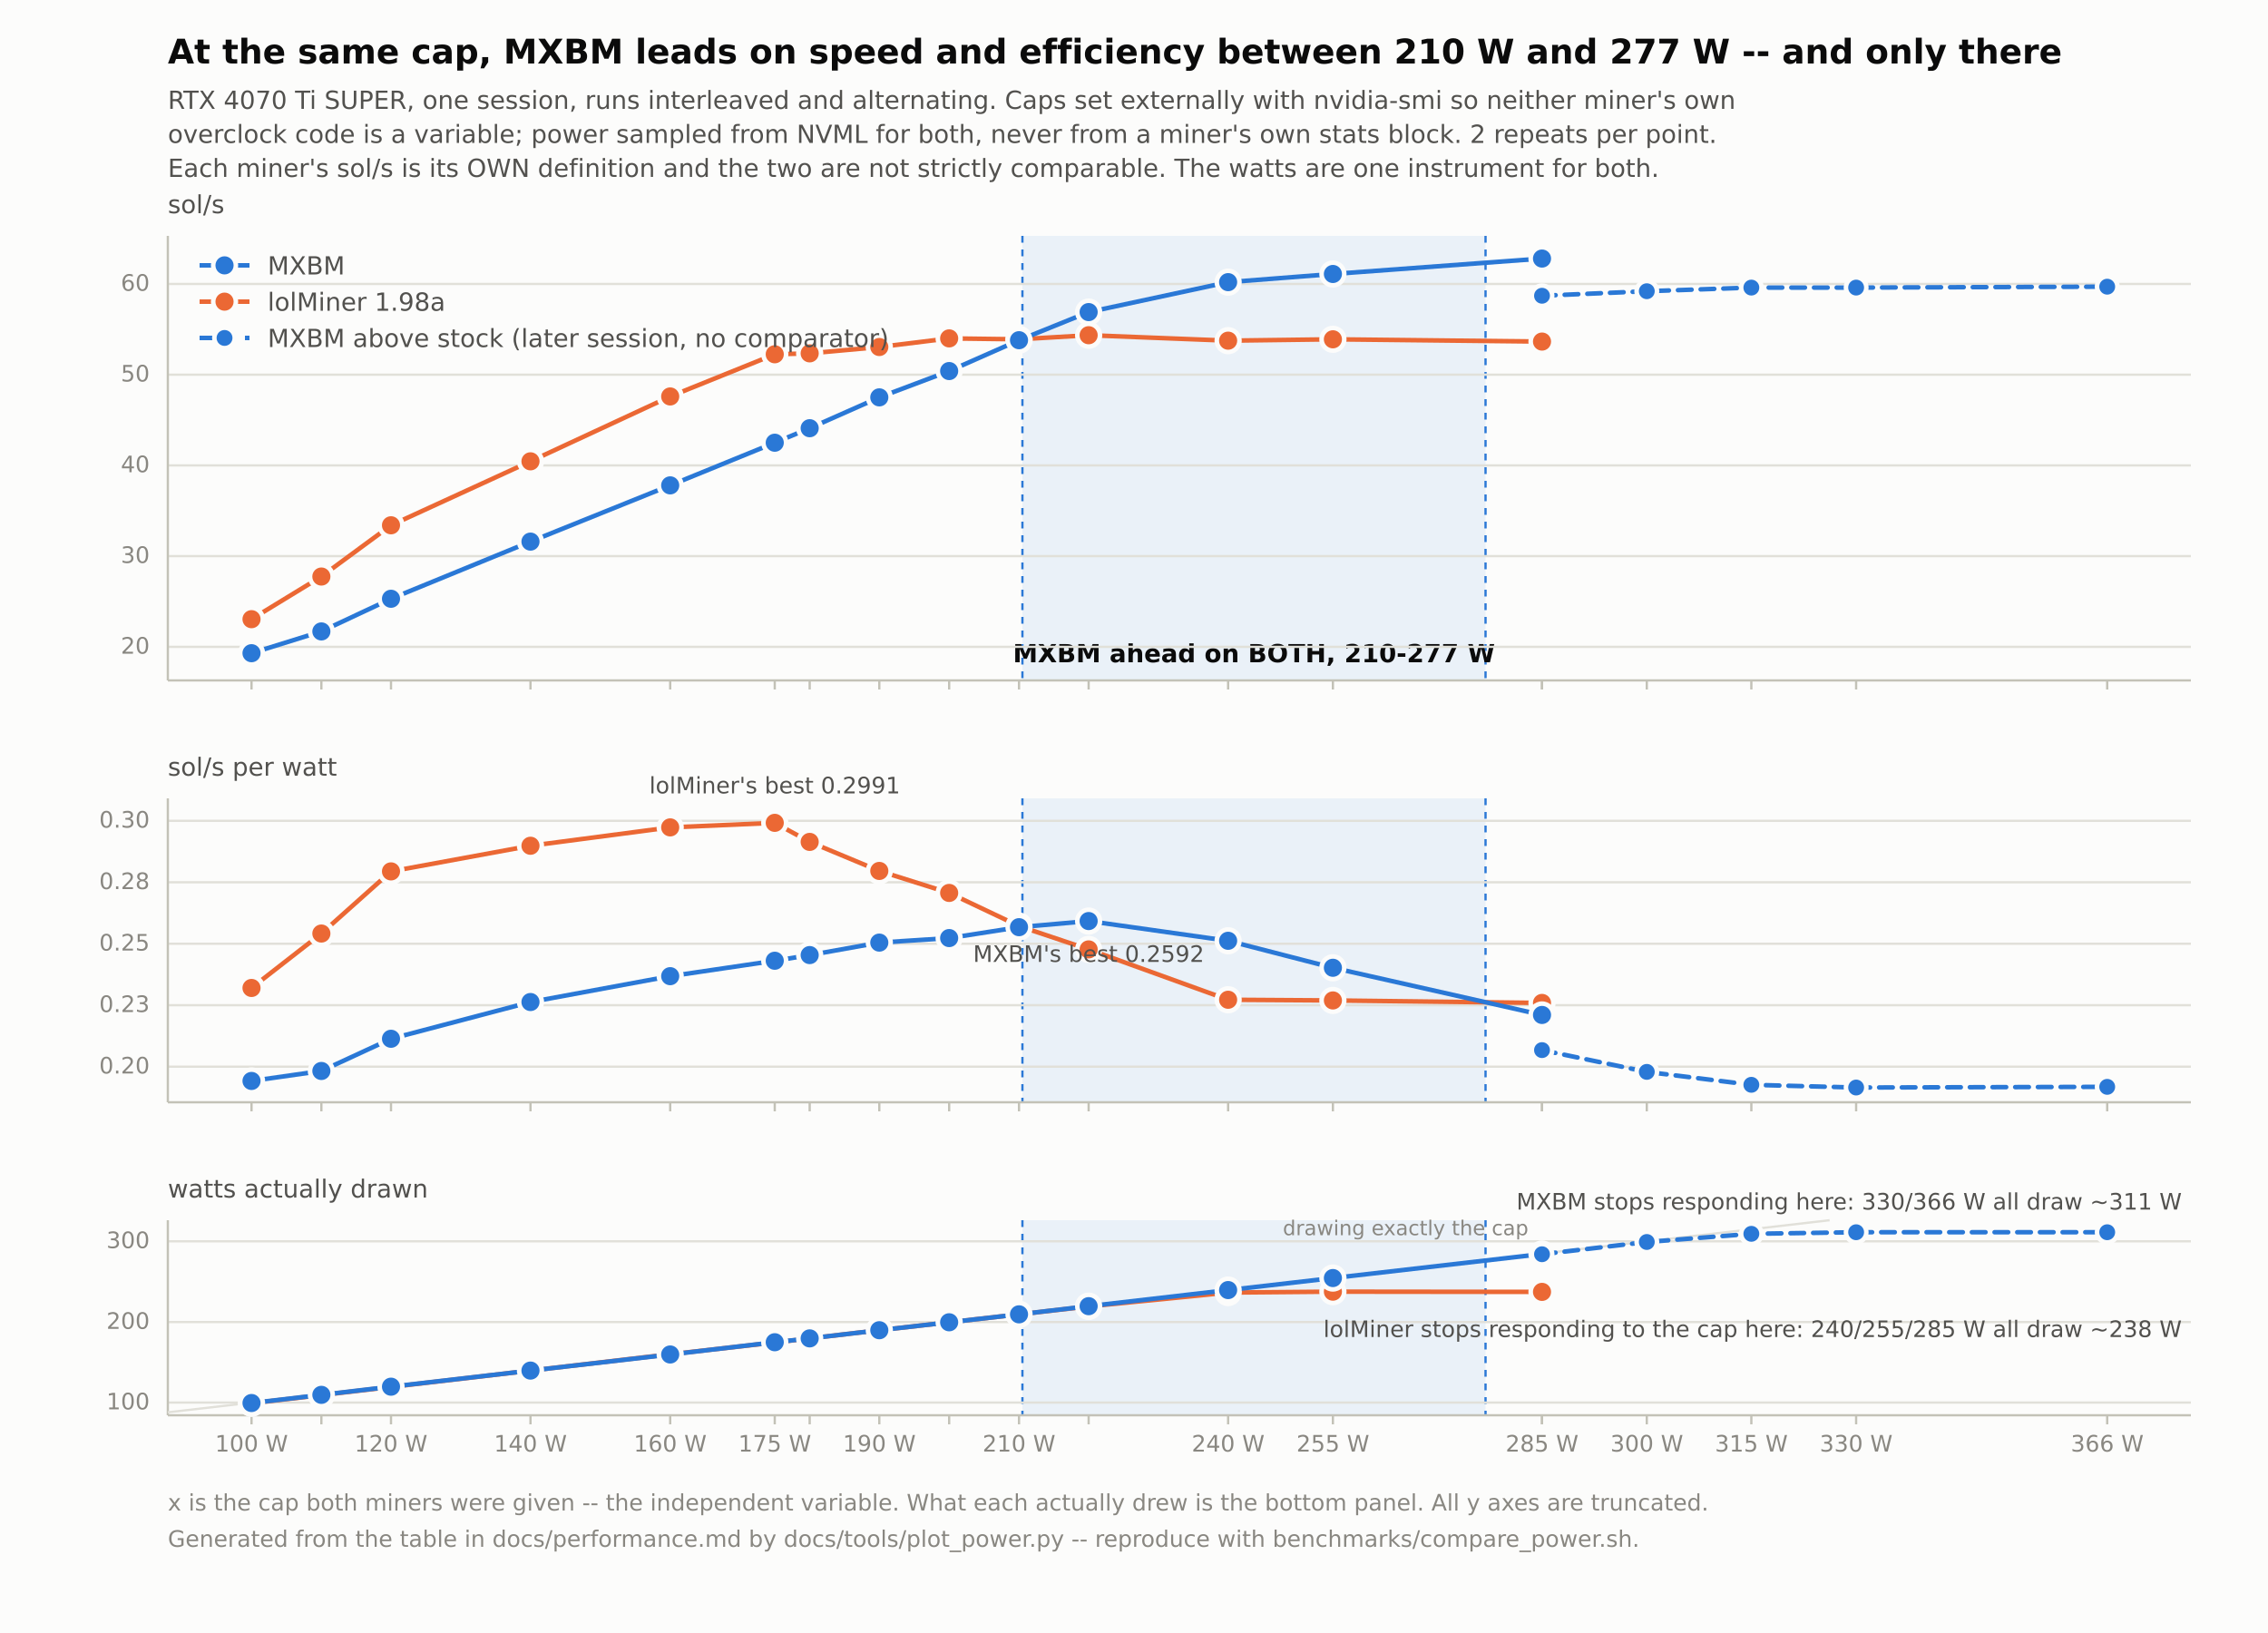
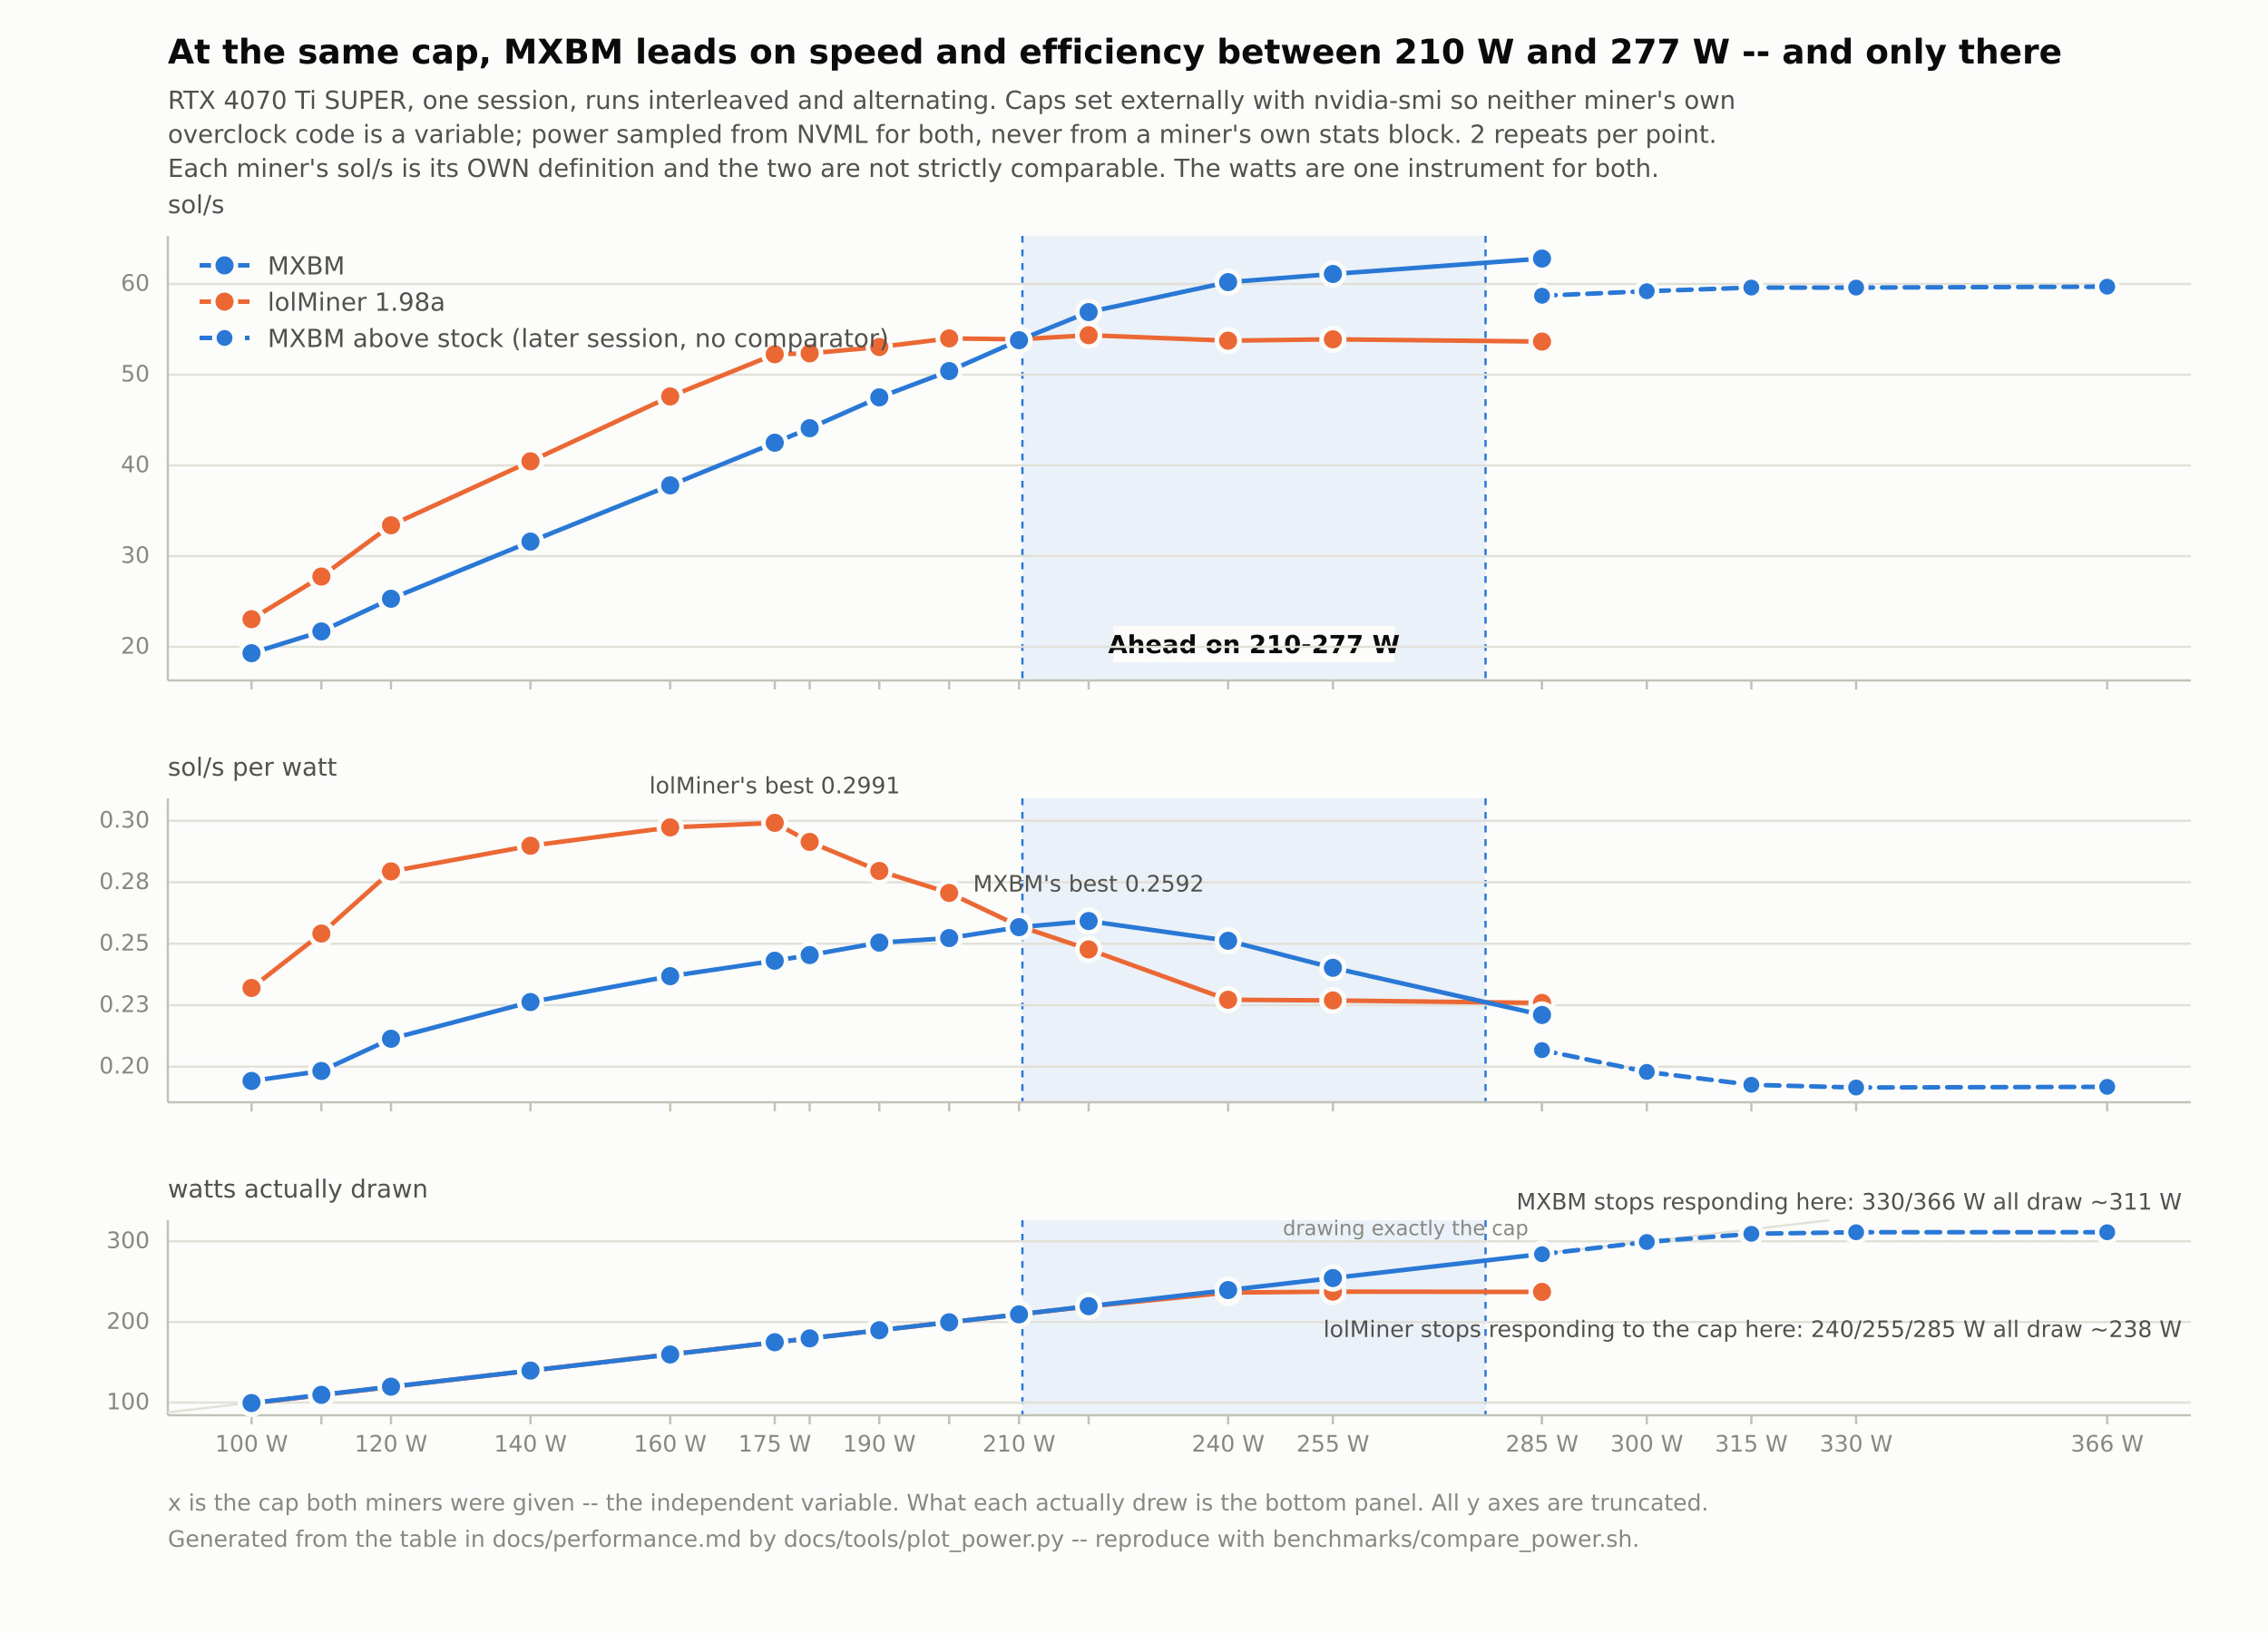
<svg xmlns="http://www.w3.org/2000/svg" width="1000" height="720" viewBox="0 0 1000 720" font-family="DejaVu Sans, Helvetica, Arial, sans-serif">
  <rect width="1000" height="720" fill="#fcfcfb" />
  <text x="74" y="28" font-size="15" font-weight="bold" fill="#0b0b0b">At the same cap, MXBM leads on speed and efficiency between 210 W and 277 W -- and only there</text>
  <text x="74" y="48" font-size="11" fill="#52514e">RTX 4070 Ti SUPER, one session, runs interleaved and alternating. Caps set externally with nvidia-smi so neither miner's own</text>
  <text x="74" y="63" font-size="11" fill="#52514e">overclock code is a variable; power sampled from NVML for both, never from a miner's own stats block. 2 repeats per point.</text>
  <text x="74" y="78" font-size="11" fill="#52514e">Each miner's sol/s is its OWN definition and the two are not strictly comparable. The watts are one instrument for both.</text>
  <rect x="450.8" y="104" width="204.2" height="196" fill="#2a78d6" fill-opacity="0.085" />
  <rect x="450.8" y="352" width="204.2" height="134" fill="#2a78d6" fill-opacity="0.085" />
  <rect x="450.8" y="538" width="204.2" height="86" fill="#2a78d6" fill-opacity="0.085" />
  <line x1="450.8" y1="104" x2="450.8" y2="300" stroke="#2a78d6" stroke-width="1" stroke-dasharray="3 3" />
  <line x1="450.8" y1="352" x2="450.8" y2="486" stroke="#2a78d6" stroke-width="1" stroke-dasharray="3 3" />
  <line x1="450.8" y1="538" x2="450.8" y2="624" stroke="#2a78d6" stroke-width="1" stroke-dasharray="3 3" />
  <line x1="655.0" y1="104" x2="655.0" y2="300" stroke="#2a78d6" stroke-width="1" stroke-dasharray="3 3" />
  <line x1="655.0" y1="352" x2="655.0" y2="486" stroke="#2a78d6" stroke-width="1" stroke-dasharray="3 3" />
  <line x1="655.0" y1="538" x2="655.0" y2="624" stroke="#2a78d6" stroke-width="1" stroke-dasharray="3 3" />
-   <text x="552.9" y="292" font-size="11" font-weight="bold" fill="#0b0b0b" text-anchor="middle">MXBM ahead on BOTH, 210-277 W</text>
+   <rect x="490.9" y="276" width="124" height="16" fill="#fcfcfb" />
+   <text x="552.9" y="288" font-size="11" font-weight="bold" fill="#0b0b0b" text-anchor="middle">Ahead on 210-277 W</text>
  <line x1="74" y1="285.2" x2="966" y2="285.2" stroke="#e1e0d9" stroke-width="1" />
  <text x="66" y="288.2" font-size="10" fill="#898781" text-anchor="end">20</text>
  <line x1="74" y1="245.2" x2="966" y2="245.2" stroke="#e1e0d9" stroke-width="1" />
  <text x="66" y="248.2" font-size="10" fill="#898781" text-anchor="end">30</text>
  <line x1="74" y1="205.2" x2="966" y2="205.2" stroke="#e1e0d9" stroke-width="1" />
  <text x="66" y="208.2" font-size="10" fill="#898781" text-anchor="end">40</text>
  <line x1="74" y1="165.2" x2="966" y2="165.2" stroke="#e1e0d9" stroke-width="1" />
  <text x="66" y="168.2" font-size="10" fill="#898781" text-anchor="end">50</text>
  <line x1="74" y1="125.2" x2="966" y2="125.2" stroke="#e1e0d9" stroke-width="1" />
  <text x="66" y="128.2" font-size="10" fill="#898781" text-anchor="end">60</text>
  <line x1="74" y1="104" x2="74" y2="300" stroke="#c3c2b7" stroke-width="1" />
  <line x1="74" y1="300" x2="966" y2="300" stroke="#c3c2b7" stroke-width="1" />
  <line x1="110.9" y1="300" x2="110.9" y2="304" stroke="#c3c2b7" stroke-width="1" />
  <line x1="141.7" y1="300" x2="141.7" y2="304" stroke="#c3c2b7" stroke-width="1" />
  <line x1="172.4" y1="300" x2="172.4" y2="304" stroke="#c3c2b7" stroke-width="1" />
  <line x1="233.9" y1="300" x2="233.9" y2="304" stroke="#c3c2b7" stroke-width="1" />
  <line x1="295.5" y1="300" x2="295.5" y2="304" stroke="#c3c2b7" stroke-width="1" />
  <line x1="341.6" y1="300" x2="341.6" y2="304" stroke="#c3c2b7" stroke-width="1" />
  <line x1="357.0" y1="300" x2="357.0" y2="304" stroke="#c3c2b7" stroke-width="1" />
  <line x1="387.7" y1="300" x2="387.7" y2="304" stroke="#c3c2b7" stroke-width="1" />
  <line x1="418.5" y1="300" x2="418.5" y2="304" stroke="#c3c2b7" stroke-width="1" />
  <line x1="449.3" y1="300" x2="449.3" y2="304" stroke="#c3c2b7" stroke-width="1" />
  <line x1="480.0" y1="300" x2="480.0" y2="304" stroke="#c3c2b7" stroke-width="1" />
  <line x1="541.5" y1="300" x2="541.5" y2="304" stroke="#c3c2b7" stroke-width="1" />
  <line x1="587.7" y1="300" x2="587.7" y2="304" stroke="#c3c2b7" stroke-width="1" />
  <line x1="679.9" y1="300" x2="679.9" y2="304" stroke="#c3c2b7" stroke-width="1" />
  <line x1="679.9" y1="300" x2="679.9" y2="304" stroke="#c3c2b7" stroke-width="1" />
  <line x1="726.1" y1="300" x2="726.1" y2="304" stroke="#c3c2b7" stroke-width="1" />
  <line x1="772.2" y1="300" x2="772.2" y2="304" stroke="#c3c2b7" stroke-width="1" />
  <line x1="818.4" y1="300" x2="818.4" y2="304" stroke="#c3c2b7" stroke-width="1" />
  <line x1="929.1" y1="300" x2="929.1" y2="304" stroke="#c3c2b7" stroke-width="1" />
  <text x="74" y="94" font-size="11" fill="#52514e">sol/s</text>
  <polyline points="110.9,273 141.7,254.2 172.4,231.6 233.9,203.4 295.5,174.8 341.6,156.2 357.0,155.8 387.7,153 418.5,149.2 449.3,149.6 480.0,147.8 541.5,150.2 587.7,149.6 679.9,150.6" fill="none" stroke="#eb6834" stroke-width="2" stroke-linejoin="round" stroke-linecap="round" />
  <circle cx="110.9" cy="273" r="6" fill="#fcfcfb" />
  <circle cx="110.9" cy="273" r="4" fill="#eb6834" />
  <circle cx="141.7" cy="254.2" r="6" fill="#fcfcfb" />
  <circle cx="141.7" cy="254.2" r="4" fill="#eb6834" />
  <circle cx="172.4" cy="231.6" r="6" fill="#fcfcfb" />
  <circle cx="172.4" cy="231.6" r="4" fill="#eb6834" />
  <circle cx="233.9" cy="203.4" r="6" fill="#fcfcfb" />
  <circle cx="233.9" cy="203.4" r="4" fill="#eb6834" />
  <circle cx="295.5" cy="174.8" r="6" fill="#fcfcfb" />
  <circle cx="295.5" cy="174.8" r="4" fill="#eb6834" />
  <circle cx="341.6" cy="156.2" r="6" fill="#fcfcfb" />
  <circle cx="341.6" cy="156.2" r="4" fill="#eb6834" />
  <circle cx="357.0" cy="155.8" r="6" fill="#fcfcfb" />
  <circle cx="357.0" cy="155.8" r="4" fill="#eb6834" />
  <circle cx="387.7" cy="153" r="6" fill="#fcfcfb" />
  <circle cx="387.7" cy="153" r="4" fill="#eb6834" />
  <circle cx="418.5" cy="149.2" r="6" fill="#fcfcfb" />
  <circle cx="418.5" cy="149.2" r="4" fill="#eb6834" />
  <circle cx="449.3" cy="149.6" r="6" fill="#fcfcfb" />
  <circle cx="449.3" cy="149.6" r="4" fill="#eb6834" />
  <circle cx="480.0" cy="147.8" r="6" fill="#fcfcfb" />
  <circle cx="480.0" cy="147.8" r="4" fill="#eb6834" />
  <circle cx="541.5" cy="150.2" r="6" fill="#fcfcfb" />
  <circle cx="541.5" cy="150.2" r="4" fill="#eb6834" />
  <circle cx="587.7" cy="149.6" r="6" fill="#fcfcfb" />
  <circle cx="587.7" cy="149.6" r="4" fill="#eb6834" />
  <circle cx="679.9" cy="150.6" r="6" fill="#fcfcfb" />
  <circle cx="679.9" cy="150.6" r="4" fill="#eb6834" />
  <polyline points="110.9,288 141.7,278.4 172.4,264 233.9,238.8 295.5,214 341.6,195.2 357.0,188.8 387.7,175.2 418.5,163.6 449.3,150 480.0,137.6 541.5,124.4 587.7,120.8 679.9,114" fill="none" stroke="#2a78d6" stroke-width="2" stroke-linejoin="round" stroke-linecap="round" />
  <circle cx="110.9" cy="288" r="6" fill="#fcfcfb" />
  <circle cx="110.9" cy="288" r="4" fill="#2a78d6" />
  <circle cx="141.7" cy="278.4" r="6" fill="#fcfcfb" />
  <circle cx="141.7" cy="278.4" r="4" fill="#2a78d6" />
  <circle cx="172.4" cy="264" r="6" fill="#fcfcfb" />
  <circle cx="172.4" cy="264" r="4" fill="#2a78d6" />
  <circle cx="233.9" cy="238.8" r="6" fill="#fcfcfb" />
  <circle cx="233.9" cy="238.8" r="4" fill="#2a78d6" />
  <circle cx="295.5" cy="214" r="6" fill="#fcfcfb" />
  <circle cx="295.5" cy="214" r="4" fill="#2a78d6" />
  <circle cx="341.6" cy="195.2" r="6" fill="#fcfcfb" />
  <circle cx="341.6" cy="195.2" r="4" fill="#2a78d6" />
  <circle cx="357.0" cy="188.8" r="6" fill="#fcfcfb" />
  <circle cx="357.0" cy="188.8" r="4" fill="#2a78d6" />
  <circle cx="387.7" cy="175.2" r="6" fill="#fcfcfb" />
  <circle cx="387.7" cy="175.2" r="4" fill="#2a78d6" />
  <circle cx="418.5" cy="163.6" r="6" fill="#fcfcfb" />
  <circle cx="418.5" cy="163.6" r="4" fill="#2a78d6" />
  <circle cx="449.3" cy="150" r="6" fill="#fcfcfb" />
  <circle cx="449.3" cy="150" r="4" fill="#2a78d6" />
  <circle cx="480.0" cy="137.6" r="6" fill="#fcfcfb" />
  <circle cx="480.0" cy="137.6" r="4" fill="#2a78d6" />
  <circle cx="541.5" cy="124.4" r="6" fill="#fcfcfb" />
  <circle cx="541.5" cy="124.4" r="4" fill="#2a78d6" />
  <circle cx="587.7" cy="120.8" r="6" fill="#fcfcfb" />
  <circle cx="587.7" cy="120.8" r="4" fill="#2a78d6" />
  <circle cx="679.9" cy="114" r="6" fill="#fcfcfb" />
  <circle cx="679.9" cy="114" r="4" fill="#2a78d6" />
  <polyline points="679.9,130.4 726.1,128.4 772.2,126.8 818.4,126.8 929.1,126.4" fill="none" stroke="#2a78d6" stroke-width="2" stroke-linejoin="round" stroke-linecap="round" stroke-dasharray="6 4" />
  <circle cx="679.9" cy="130.4" r="5.5" fill="#fcfcfb" />
  <circle cx="679.9" cy="130.4" r="3.5" fill="#2a78d6" />
  <circle cx="726.1" cy="128.4" r="5.5" fill="#fcfcfb" />
  <circle cx="726.1" cy="128.4" r="3.5" fill="#2a78d6" />
  <circle cx="772.2" cy="126.8" r="5.5" fill="#fcfcfb" />
  <circle cx="772.2" cy="126.8" r="3.5" fill="#2a78d6" />
  <circle cx="818.4" cy="126.8" r="5.5" fill="#fcfcfb" />
  <circle cx="818.4" cy="126.8" r="3.5" fill="#2a78d6" />
  <circle cx="929.1" cy="126.4" r="5.5" fill="#fcfcfb" />
  <circle cx="929.1" cy="126.4" r="3.5" fill="#2a78d6" />
  <line x1="74" y1="470.3" x2="966" y2="470.3" stroke="#e1e0d9" stroke-width="1" />
  <text x="66" y="473.3" font-size="10" fill="#898781" text-anchor="end">0.20</text>
  <line x1="74" y1="443.2" x2="966" y2="443.2" stroke="#e1e0d9" stroke-width="1" />
  <text x="66" y="446.2" font-size="10" fill="#898781" text-anchor="end">0.23</text>
  <line x1="74" y1="416.1" x2="966" y2="416.1" stroke="#e1e0d9" stroke-width="1" />
  <text x="66" y="419.1" font-size="10" fill="#898781" text-anchor="end">0.25</text>
  <line x1="74" y1="389.0" x2="966" y2="389.0" stroke="#e1e0d9" stroke-width="1" />
  <text x="66" y="392.0" font-size="10" fill="#898781" text-anchor="end">0.28</text>
  <line x1="74" y1="361.9" x2="966" y2="361.9" stroke="#e1e0d9" stroke-width="1" />
  <text x="66" y="364.9" font-size="10" fill="#898781" text-anchor="end">0.30</text>
  <line x1="74" y1="352" x2="74" y2="486" stroke="#c3c2b7" stroke-width="1" />
  <line x1="74" y1="486" x2="966" y2="486" stroke="#c3c2b7" stroke-width="1" />
  <line x1="110.9" y1="486" x2="110.9" y2="490" stroke="#c3c2b7" stroke-width="1" />
  <line x1="141.7" y1="486" x2="141.7" y2="490" stroke="#c3c2b7" stroke-width="1" />
  <line x1="172.4" y1="486" x2="172.4" y2="490" stroke="#c3c2b7" stroke-width="1" />
  <line x1="233.9" y1="486" x2="233.9" y2="490" stroke="#c3c2b7" stroke-width="1" />
  <line x1="295.5" y1="486" x2="295.5" y2="490" stroke="#c3c2b7" stroke-width="1" />
  <line x1="341.6" y1="486" x2="341.6" y2="490" stroke="#c3c2b7" stroke-width="1" />
  <line x1="357.0" y1="486" x2="357.0" y2="490" stroke="#c3c2b7" stroke-width="1" />
  <line x1="387.7" y1="486" x2="387.7" y2="490" stroke="#c3c2b7" stroke-width="1" />
  <line x1="418.5" y1="486" x2="418.5" y2="490" stroke="#c3c2b7" stroke-width="1" />
  <line x1="449.3" y1="486" x2="449.3" y2="490" stroke="#c3c2b7" stroke-width="1" />
  <line x1="480.0" y1="486" x2="480.0" y2="490" stroke="#c3c2b7" stroke-width="1" />
  <line x1="541.5" y1="486" x2="541.5" y2="490" stroke="#c3c2b7" stroke-width="1" />
  <line x1="587.7" y1="486" x2="587.7" y2="490" stroke="#c3c2b7" stroke-width="1" />
  <line x1="679.9" y1="486" x2="679.9" y2="490" stroke="#c3c2b7" stroke-width="1" />
  <line x1="679.9" y1="486" x2="679.9" y2="490" stroke="#c3c2b7" stroke-width="1" />
  <line x1="726.1" y1="486" x2="726.1" y2="490" stroke="#c3c2b7" stroke-width="1" />
  <line x1="772.2" y1="486" x2="772.2" y2="490" stroke="#c3c2b7" stroke-width="1" />
  <line x1="818.4" y1="486" x2="818.4" y2="490" stroke="#c3c2b7" stroke-width="1" />
  <line x1="929.1" y1="486" x2="929.1" y2="490" stroke="#c3c2b7" stroke-width="1" />
  <text x="74" y="342" font-size="11" fill="#52514e">sol/s per watt</text>
  <polyline points="110.9,435.6 141.7,411.6 172.4,384.2 233.9,372.9 295.5,364.8 341.6,362.8 357.0,371.2 387.7,384.0 418.5,393.7 449.3,408.3 480.0,418.6 541.5,440.8 587.7,441.1 679.9,442.2" fill="none" stroke="#eb6834" stroke-width="2" stroke-linejoin="round" stroke-linecap="round" />
  <circle cx="110.9" cy="435.6" r="6" fill="#fcfcfb" />
  <circle cx="110.9" cy="435.6" r="4" fill="#eb6834" />
  <circle cx="141.7" cy="411.6" r="6" fill="#fcfcfb" />
  <circle cx="141.7" cy="411.6" r="4" fill="#eb6834" />
  <circle cx="172.4" cy="384.2" r="6" fill="#fcfcfb" />
  <circle cx="172.4" cy="384.2" r="4" fill="#eb6834" />
  <circle cx="233.9" cy="372.9" r="6" fill="#fcfcfb" />
  <circle cx="233.9" cy="372.9" r="4" fill="#eb6834" />
  <circle cx="295.5" cy="364.8" r="6" fill="#fcfcfb" />
  <circle cx="295.5" cy="364.8" r="4" fill="#eb6834" />
  <circle cx="341.6" cy="362.8" r="6" fill="#fcfcfb" />
  <circle cx="341.6" cy="362.8" r="4" fill="#eb6834" />
  <circle cx="357.0" cy="371.2" r="6" fill="#fcfcfb" />
  <circle cx="357.0" cy="371.2" r="4" fill="#eb6834" />
  <circle cx="387.7" cy="384.0" r="6" fill="#fcfcfb" />
  <circle cx="387.7" cy="384.0" r="4" fill="#eb6834" />
  <circle cx="418.5" cy="393.7" r="6" fill="#fcfcfb" />
  <circle cx="418.5" cy="393.7" r="4" fill="#eb6834" />
  <circle cx="449.3" cy="408.3" r="6" fill="#fcfcfb" />
  <circle cx="449.3" cy="408.3" r="4" fill="#eb6834" />
  <circle cx="480.0" cy="418.6" r="6" fill="#fcfcfb" />
  <circle cx="480.0" cy="418.6" r="4" fill="#eb6834" />
  <circle cx="541.5" cy="440.8" r="6" fill="#fcfcfb" />
  <circle cx="541.5" cy="440.8" r="4" fill="#eb6834" />
  <circle cx="587.7" cy="441.1" r="6" fill="#fcfcfb" />
  <circle cx="587.7" cy="441.1" r="4" fill="#eb6834" />
  <circle cx="679.9" cy="442.2" r="6" fill="#fcfcfb" />
  <circle cx="679.9" cy="442.2" r="4" fill="#eb6834" />
  <polyline points="110.9,476.6 141.7,472.2 172.4,458.0 233.9,441.8 295.5,430.4 341.6,423.6 357.0,421.1 387.7,415.6 418.5,413.6 449.3,408.8 480.0,406.1 541.5,414.8 587.7,426.7 679.9,447.5" fill="none" stroke="#2a78d6" stroke-width="2" stroke-linejoin="round" stroke-linecap="round" />
  <circle cx="110.9" cy="476.6" r="6" fill="#fcfcfb" />
  <circle cx="110.9" cy="476.6" r="4" fill="#2a78d6" />
  <circle cx="141.7" cy="472.2" r="6" fill="#fcfcfb" />
  <circle cx="141.7" cy="472.2" r="4" fill="#2a78d6" />
  <circle cx="172.4" cy="458.0" r="6" fill="#fcfcfb" />
  <circle cx="172.4" cy="458.0" r="4" fill="#2a78d6" />
  <circle cx="233.9" cy="441.8" r="6" fill="#fcfcfb" />
  <circle cx="233.9" cy="441.8" r="4" fill="#2a78d6" />
  <circle cx="295.5" cy="430.4" r="6" fill="#fcfcfb" />
  <circle cx="295.5" cy="430.4" r="4" fill="#2a78d6" />
  <circle cx="341.6" cy="423.6" r="6" fill="#fcfcfb" />
  <circle cx="341.6" cy="423.6" r="4" fill="#2a78d6" />
  <circle cx="357.0" cy="421.1" r="6" fill="#fcfcfb" />
  <circle cx="357.0" cy="421.1" r="4" fill="#2a78d6" />
  <circle cx="387.7" cy="415.6" r="6" fill="#fcfcfb" />
  <circle cx="387.7" cy="415.6" r="4" fill="#2a78d6" />
  <circle cx="418.5" cy="413.6" r="6" fill="#fcfcfb" />
  <circle cx="418.5" cy="413.6" r="4" fill="#2a78d6" />
  <circle cx="449.3" cy="408.8" r="6" fill="#fcfcfb" />
  <circle cx="449.3" cy="408.8" r="4" fill="#2a78d6" />
  <circle cx="480.0" cy="406.1" r="6" fill="#fcfcfb" />
  <circle cx="480.0" cy="406.1" r="4" fill="#2a78d6" />
  <circle cx="541.5" cy="414.8" r="6" fill="#fcfcfb" />
  <circle cx="541.5" cy="414.8" r="4" fill="#2a78d6" />
  <circle cx="587.7" cy="426.7" r="6" fill="#fcfcfb" />
  <circle cx="587.7" cy="426.7" r="4" fill="#2a78d6" />
  <circle cx="679.9" cy="447.5" r="6" fill="#fcfcfb" />
  <circle cx="679.9" cy="447.5" r="4" fill="#2a78d6" />
  <polyline points="679.9,463.0 726.1,472.6 772.2,478.3 818.4,479.5 929.1,479.2" fill="none" stroke="#2a78d6" stroke-width="2" stroke-linejoin="round" stroke-linecap="round" stroke-dasharray="6 4" />
  <circle cx="679.9" cy="463.0" r="5.5" fill="#fcfcfb" />
  <circle cx="679.9" cy="463.0" r="3.5" fill="#2a78d6" />
  <circle cx="726.1" cy="472.6" r="5.5" fill="#fcfcfb" />
  <circle cx="726.1" cy="472.6" r="3.5" fill="#2a78d6" />
  <circle cx="772.2" cy="478.3" r="5.5" fill="#fcfcfb" />
  <circle cx="772.2" cy="478.3" r="3.5" fill="#2a78d6" />
  <circle cx="818.4" cy="479.5" r="5.5" fill="#fcfcfb" />
  <circle cx="818.4" cy="479.5" r="3.5" fill="#2a78d6" />
  <circle cx="929.1" cy="479.2" r="5.5" fill="#fcfcfb" />
  <circle cx="929.1" cy="479.2" r="3.5" fill="#2a78d6" />
  <line x1="74" y1="618.4" x2="966" y2="618.4" stroke="#e1e0d9" stroke-width="1" />
  <text x="66" y="621.4" font-size="10" fill="#898781" text-anchor="end">100</text>
  <line x1="74" y1="582.9" x2="966" y2="582.9" stroke="#e1e0d9" stroke-width="1" />
  <text x="66" y="585.9" font-size="10" fill="#898781" text-anchor="end">200</text>
  <line x1="74" y1="547.3" x2="966" y2="547.3" stroke="#e1e0d9" stroke-width="1" />
  <text x="66" y="550.3" font-size="10" fill="#898781" text-anchor="end">300</text>
  <line x1="74" y1="538" x2="74" y2="624" stroke="#c3c2b7" stroke-width="1" />
  <line x1="74" y1="624" x2="966" y2="624" stroke="#c3c2b7" stroke-width="1" />
  <line x1="110.9" y1="624" x2="110.9" y2="628" stroke="#c3c2b7" stroke-width="1" />
  <text x="110.9" y="640" font-size="10" fill="#898781" text-anchor="middle">100 W</text>
  <line x1="141.7" y1="624" x2="141.7" y2="628" stroke="#c3c2b7" stroke-width="1" />
  <line x1="172.4" y1="624" x2="172.4" y2="628" stroke="#c3c2b7" stroke-width="1" />
  <text x="172.4" y="640" font-size="10" fill="#898781" text-anchor="middle">120 W</text>
  <line x1="233.9" y1="624" x2="233.9" y2="628" stroke="#c3c2b7" stroke-width="1" />
  <text x="233.9" y="640" font-size="10" fill="#898781" text-anchor="middle">140 W</text>
  <line x1="295.5" y1="624" x2="295.5" y2="628" stroke="#c3c2b7" stroke-width="1" />
  <text x="295.5" y="640" font-size="10" fill="#898781" text-anchor="middle">160 W</text>
  <line x1="341.6" y1="624" x2="341.6" y2="628" stroke="#c3c2b7" stroke-width="1" />
  <text x="341.6" y="640" font-size="10" fill="#898781" text-anchor="middle">175 W</text>
  <line x1="357.0" y1="624" x2="357.0" y2="628" stroke="#c3c2b7" stroke-width="1" />
  <line x1="387.7" y1="624" x2="387.7" y2="628" stroke="#c3c2b7" stroke-width="1" />
  <text x="387.7" y="640" font-size="10" fill="#898781" text-anchor="middle">190 W</text>
  <line x1="418.5" y1="624" x2="418.5" y2="628" stroke="#c3c2b7" stroke-width="1" />
  <line x1="449.3" y1="624" x2="449.3" y2="628" stroke="#c3c2b7" stroke-width="1" />
  <text x="449.3" y="640" font-size="10" fill="#898781" text-anchor="middle">210 W</text>
  <line x1="480.0" y1="624" x2="480.0" y2="628" stroke="#c3c2b7" stroke-width="1" />
  <line x1="541.5" y1="624" x2="541.5" y2="628" stroke="#c3c2b7" stroke-width="1" />
  <text x="541.5" y="640" font-size="10" fill="#898781" text-anchor="middle">240 W</text>
  <line x1="587.7" y1="624" x2="587.7" y2="628" stroke="#c3c2b7" stroke-width="1" />
  <text x="587.7" y="640" font-size="10" fill="#898781" text-anchor="middle">255 W</text>
  <line x1="679.9" y1="624" x2="679.9" y2="628" stroke="#c3c2b7" stroke-width="1" />
  <text x="679.9" y="640" font-size="10" fill="#898781" text-anchor="middle">285 W</text>
  <line x1="679.9" y1="624" x2="679.9" y2="628" stroke="#c3c2b7" stroke-width="1" />
  <line x1="726.1" y1="624" x2="726.1" y2="628" stroke="#c3c2b7" stroke-width="1" />
  <text x="726.1" y="640" font-size="10" fill="#898781" text-anchor="middle">300 W</text>
  <line x1="772.2" y1="624" x2="772.2" y2="628" stroke="#c3c2b7" stroke-width="1" />
  <text x="772.2" y="640" font-size="10" fill="#898781" text-anchor="middle">315 W</text>
  <line x1="818.4" y1="624" x2="818.4" y2="628" stroke="#c3c2b7" stroke-width="1" />
  <text x="818.4" y="640" font-size="10" fill="#898781" text-anchor="middle">330 W</text>
  <line x1="929.1" y1="624" x2="929.1" y2="628" stroke="#c3c2b7" stroke-width="1" />
  <text x="929.1" y="640" font-size="10" fill="#898781" text-anchor="middle">366 W</text>
  <text x="74" y="528" font-size="11" fill="#52514e">watts actually drawn</text>
  <line x1="74" y1="622.7" x2="806.7" y2="538" stroke="#e1e0d9" stroke-width="1" />
  <text x="673.9" y="544.6" font-size="9" fill="#898781" text-anchor="end">drawing exactly the cap</text>
  <polyline points="110.9,618.7 141.7,615.1 172.4,611.5 233.9,604.3 295.5,597.1 341.6,591.9 357.0,590.1 387.7,586.5 418.5,583.0 449.3,579.5 480.0,576.0 541.5,569.9 587.7,569.5 679.9,569.6" fill="none" stroke="#eb6834" stroke-width="2" stroke-linejoin="round" stroke-linecap="round" />
  <circle cx="110.9" cy="618.7" r="6" fill="#fcfcfb" />
  <circle cx="110.9" cy="618.7" r="4" fill="#eb6834" />
  <circle cx="141.7" cy="615.1" r="6" fill="#fcfcfb" />
  <circle cx="141.7" cy="615.1" r="4" fill="#eb6834" />
  <circle cx="172.4" cy="611.5" r="6" fill="#fcfcfb" />
  <circle cx="172.4" cy="611.5" r="4" fill="#eb6834" />
  <circle cx="233.9" cy="604.3" r="6" fill="#fcfcfb" />
  <circle cx="233.9" cy="604.3" r="4" fill="#eb6834" />
  <circle cx="295.5" cy="597.1" r="6" fill="#fcfcfb" />
  <circle cx="295.5" cy="597.1" r="4" fill="#eb6834" />
  <circle cx="341.6" cy="591.9" r="6" fill="#fcfcfb" />
  <circle cx="341.6" cy="591.9" r="4" fill="#eb6834" />
  <circle cx="357.0" cy="590.1" r="6" fill="#fcfcfb" />
  <circle cx="357.0" cy="590.1" r="4" fill="#eb6834" />
  <circle cx="387.7" cy="586.5" r="6" fill="#fcfcfb" />
  <circle cx="387.7" cy="586.5" r="4" fill="#eb6834" />
  <circle cx="418.5" cy="583.0" r="6" fill="#fcfcfb" />
  <circle cx="418.5" cy="583.0" r="4" fill="#eb6834" />
  <circle cx="449.3" cy="579.5" r="6" fill="#fcfcfb" />
  <circle cx="449.3" cy="579.5" r="4" fill="#eb6834" />
  <circle cx="480.0" cy="576.0" r="6" fill="#fcfcfb" />
  <circle cx="480.0" cy="576.0" r="4" fill="#eb6834" />
  <circle cx="541.5" cy="569.9" r="6" fill="#fcfcfb" />
  <circle cx="541.5" cy="569.9" r="4" fill="#eb6834" />
  <circle cx="587.7" cy="569.5" r="6" fill="#fcfcfb" />
  <circle cx="587.7" cy="569.5" r="4" fill="#eb6834" />
  <circle cx="679.9" cy="569.6" r="6" fill="#fcfcfb" />
  <circle cx="679.9" cy="569.6" r="4" fill="#eb6834" />
  <polyline points="110.9,618.6 141.7,615.0 172.4,611.4 233.9,604.3 295.5,597.2 341.6,591.8 357.0,590.1 387.7,586.5 418.5,583.0 449.3,579.5 480.0,575.9 541.5,568.8 587.7,563.5 679.9,552.9" fill="none" stroke="#2a78d6" stroke-width="2" stroke-linejoin="round" stroke-linecap="round" />
  <circle cx="110.9" cy="618.6" r="6" fill="#fcfcfb" />
  <circle cx="110.9" cy="618.6" r="4" fill="#2a78d6" />
  <circle cx="141.7" cy="615.0" r="6" fill="#fcfcfb" />
  <circle cx="141.7" cy="615.0" r="4" fill="#2a78d6" />
  <circle cx="172.4" cy="611.4" r="6" fill="#fcfcfb" />
  <circle cx="172.4" cy="611.4" r="4" fill="#2a78d6" />
  <circle cx="233.9" cy="604.3" r="6" fill="#fcfcfb" />
  <circle cx="233.9" cy="604.3" r="4" fill="#2a78d6" />
  <circle cx="295.5" cy="597.2" r="6" fill="#fcfcfb" />
  <circle cx="295.5" cy="597.2" r="4" fill="#2a78d6" />
  <circle cx="341.6" cy="591.8" r="6" fill="#fcfcfb" />
  <circle cx="341.6" cy="591.8" r="4" fill="#2a78d6" />
  <circle cx="357.0" cy="590.1" r="6" fill="#fcfcfb" />
  <circle cx="357.0" cy="590.1" r="4" fill="#2a78d6" />
  <circle cx="387.7" cy="586.5" r="6" fill="#fcfcfb" />
  <circle cx="387.7" cy="586.5" r="4" fill="#2a78d6" />
  <circle cx="418.5" cy="583.0" r="6" fill="#fcfcfb" />
  <circle cx="418.5" cy="583.0" r="4" fill="#2a78d6" />
  <circle cx="449.3" cy="579.5" r="6" fill="#fcfcfb" />
  <circle cx="449.3" cy="579.5" r="4" fill="#2a78d6" />
  <circle cx="480.0" cy="575.9" r="6" fill="#fcfcfb" />
  <circle cx="480.0" cy="575.9" r="4" fill="#2a78d6" />
  <circle cx="541.5" cy="568.8" r="6" fill="#fcfcfb" />
  <circle cx="541.5" cy="568.8" r="4" fill="#2a78d6" />
  <circle cx="587.7" cy="563.5" r="6" fill="#fcfcfb" />
  <circle cx="587.7" cy="563.5" r="4" fill="#2a78d6" />
  <circle cx="679.9" cy="552.9" r="6" fill="#fcfcfb" />
  <circle cx="679.9" cy="552.9" r="4" fill="#2a78d6" />
  <polyline points="679.9,553.0 726.1,547.6 772.2,544.0 818.4,543.3 929.1,543.3" fill="none" stroke="#2a78d6" stroke-width="2" stroke-linejoin="round" stroke-linecap="round" stroke-dasharray="6 4" />
  <circle cx="679.9" cy="553.0" r="5.5" fill="#fcfcfb" />
  <circle cx="679.9" cy="553.0" r="3.5" fill="#2a78d6" />
  <circle cx="726.1" cy="547.6" r="5.5" fill="#fcfcfb" />
  <circle cx="726.1" cy="547.6" r="3.5" fill="#2a78d6" />
  <circle cx="772.2" cy="544.0" r="5.5" fill="#fcfcfb" />
  <circle cx="772.2" cy="544.0" r="3.5" fill="#2a78d6" />
  <circle cx="818.4" cy="543.3" r="5.5" fill="#fcfcfb" />
  <circle cx="818.4" cy="543.3" r="3.5" fill="#2a78d6" />
  <circle cx="929.1" cy="543.3" r="5.5" fill="#fcfcfb" />
  <circle cx="929.1" cy="543.3" r="3.5" fill="#2a78d6" />
  <text x="962" y="533.3" font-size="10" fill="#52514e" text-anchor="end">MXBM stops responding here: 330/366 W all draw ~311 W</text>
  <text x="962" y="589.5" font-size="10" fill="#52514e" text-anchor="end">lolMiner stops responding to the cap here: 240/255/285 W all draw ~238 W</text>
  <text x="341.6" y="349.8" font-size="10" fill="#52514e" text-anchor="middle">lolMiner's best 0.2991</text>
-   <text x="480.0" y="424.1" font-size="10" fill="#52514e" text-anchor="middle">MXBM's best 0.2592</text>
+   <text x="480.0" y="393.1" font-size="10" fill="#52514e" text-anchor="middle">MXBM's best 0.2592</text>
  <line x1="88" y1="117" x2="110" y2="117" stroke="#2a78d6" stroke-width="2" />
  <circle cx="99" cy="117" r="6" fill="#fcfcfb" />
  <circle cx="99" cy="117" r="4" fill="#2a78d6" />
  <text x="118" y="121" font-size="11" fill="#52514e">MXBM</text>
  <line x1="88" y1="133" x2="110" y2="133" stroke="#eb6834" stroke-width="2" />
  <circle cx="99" cy="133" r="6" fill="#fcfcfb" />
  <circle cx="99" cy="133" r="4" fill="#eb6834" />
  <text x="118" y="137" font-size="11" fill="#52514e">lolMiner 1.98a</text>
  <line x1="88" y1="149" x2="110" y2="149" stroke="#2a78d6" stroke-width="2" stroke-dasharray="6 4" />
  <circle cx="99" cy="149" r="5.5" fill="#fcfcfb" />
  <circle cx="99" cy="149" r="3.5" fill="#2a78d6" />
  <text x="118" y="153" font-size="11" fill="#52514e">MXBM above stock (later session, no comparator)</text>
  <text x="74" y="666" font-size="10" fill="#898781">x is the cap both miners were given -- the independent variable. What each actually drew is the bottom panel. All y axes are truncated.</text>
  <text x="74" y="682" font-size="10" fill="#898781">Generated from the table in docs/performance.md by docs/tools/plot_power.py -- reproduce with benchmarks/compare_power.sh.</text>
</svg>
